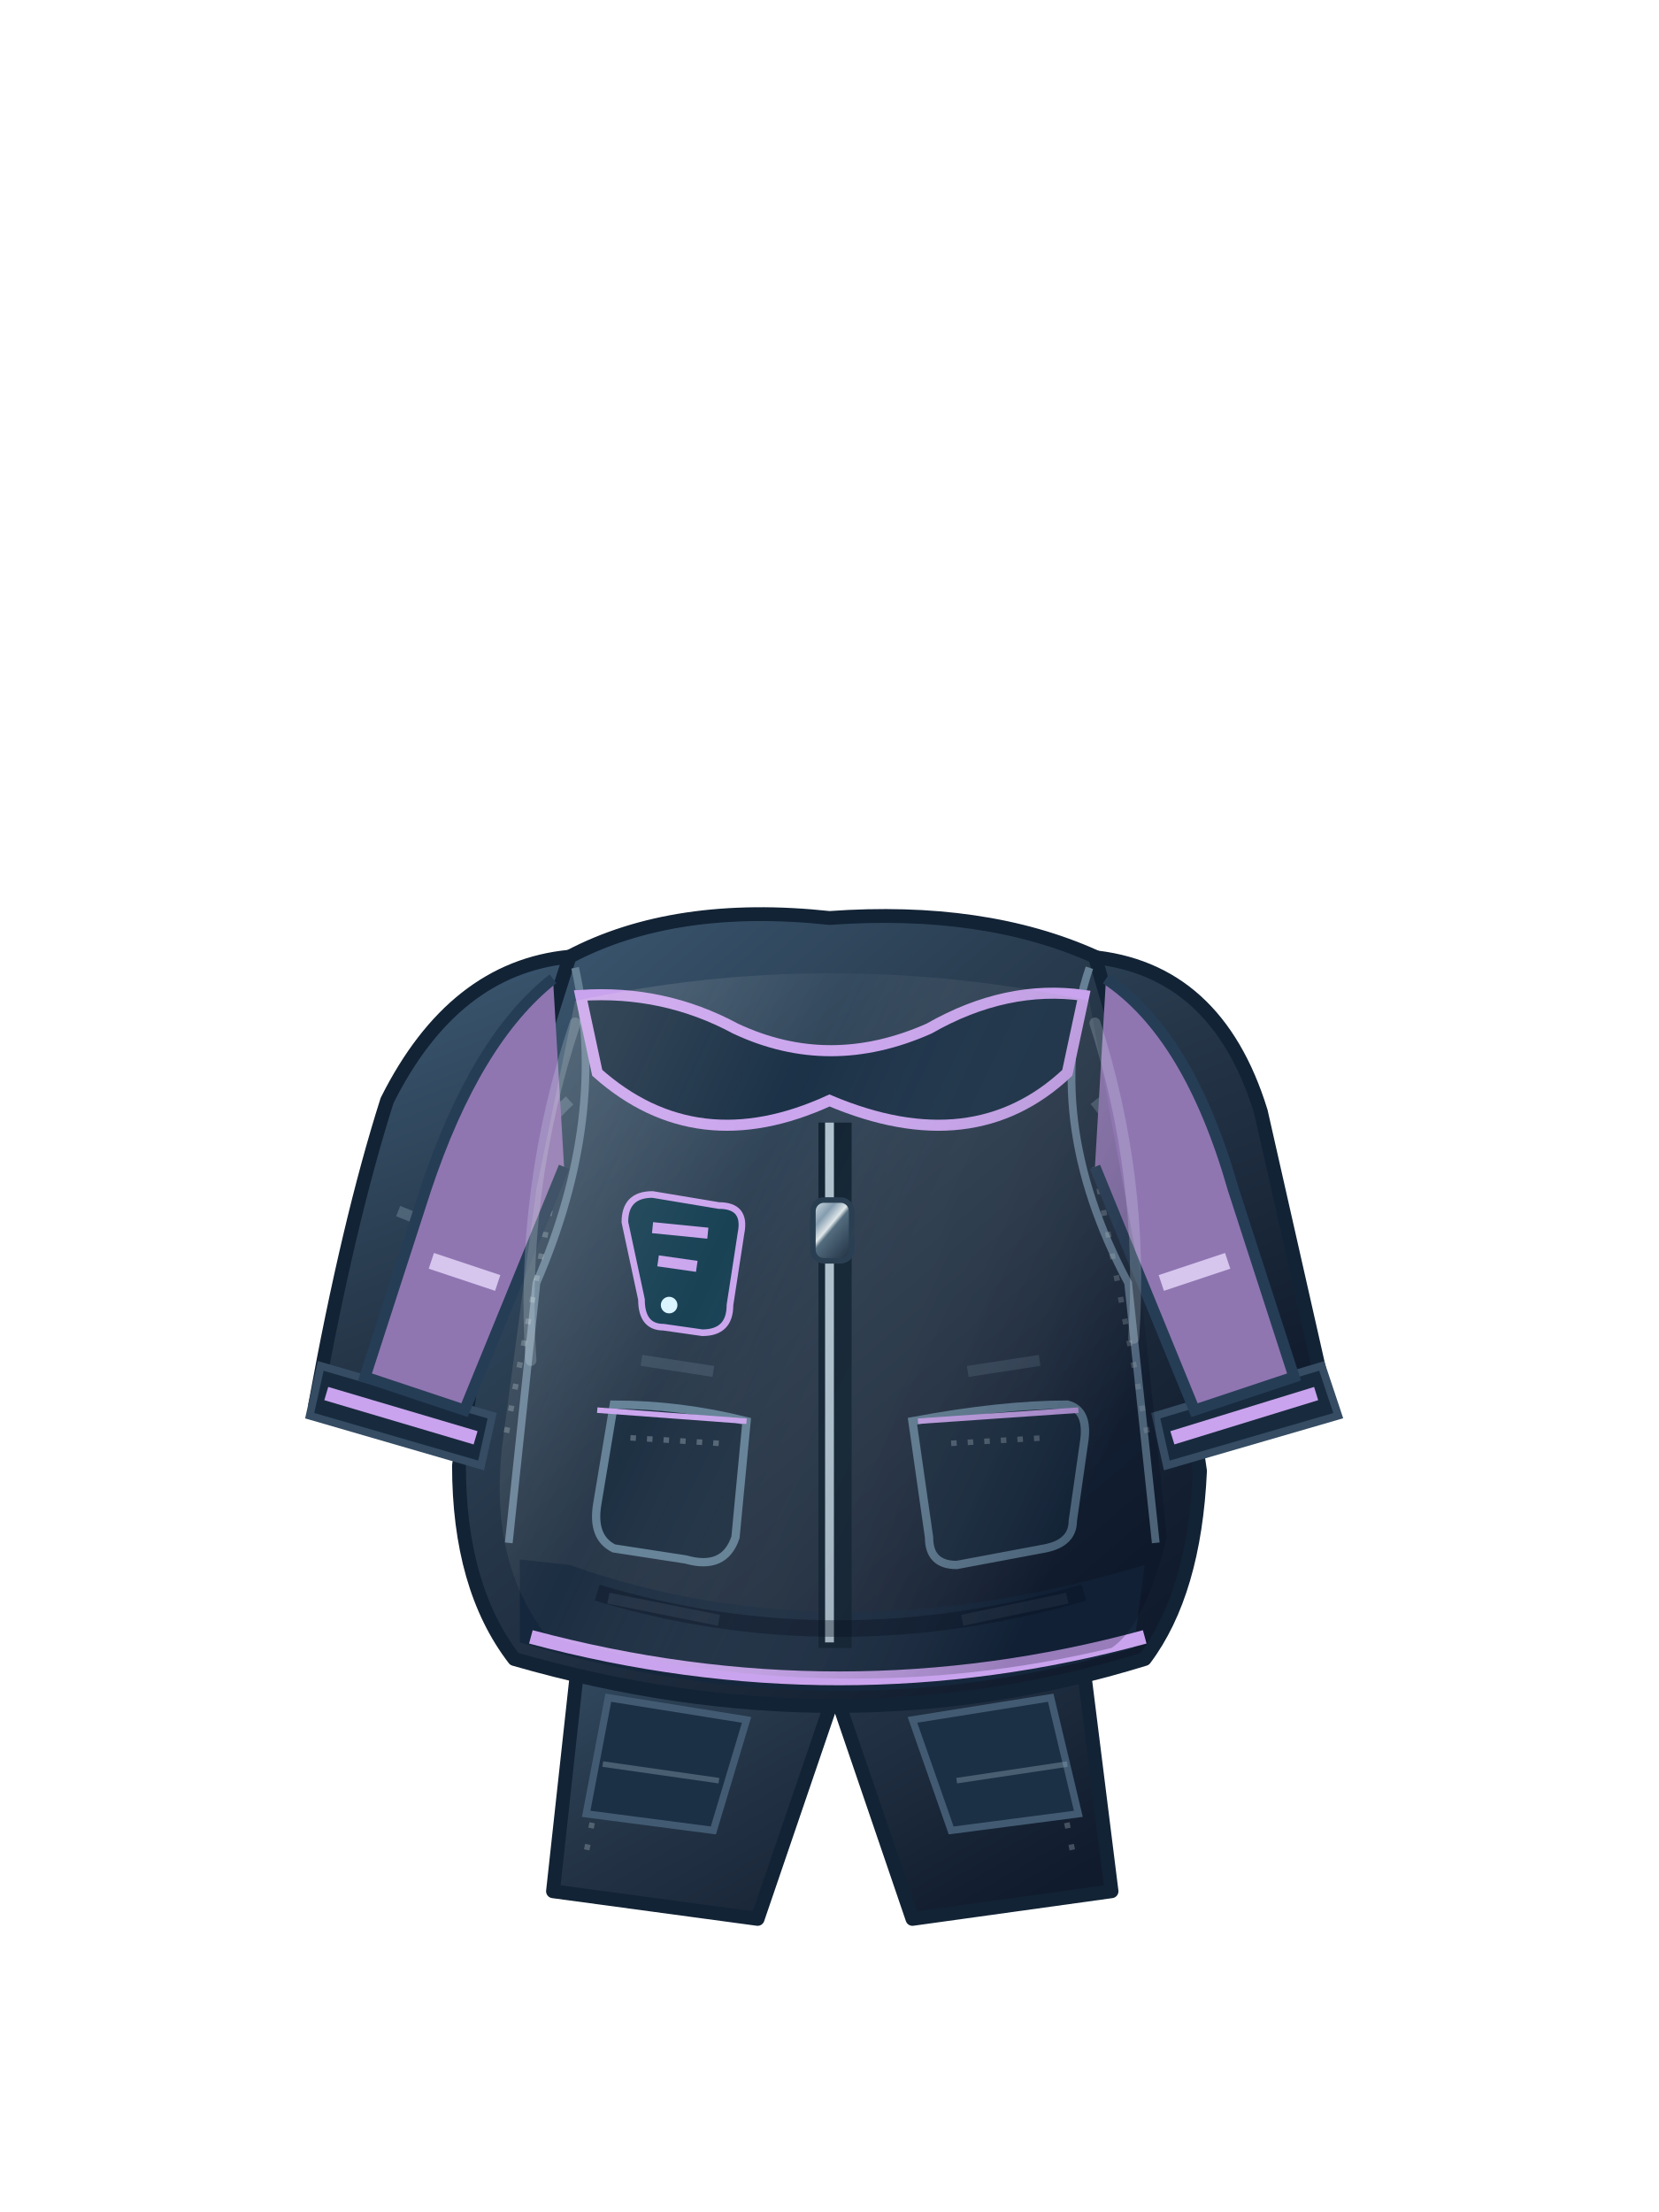
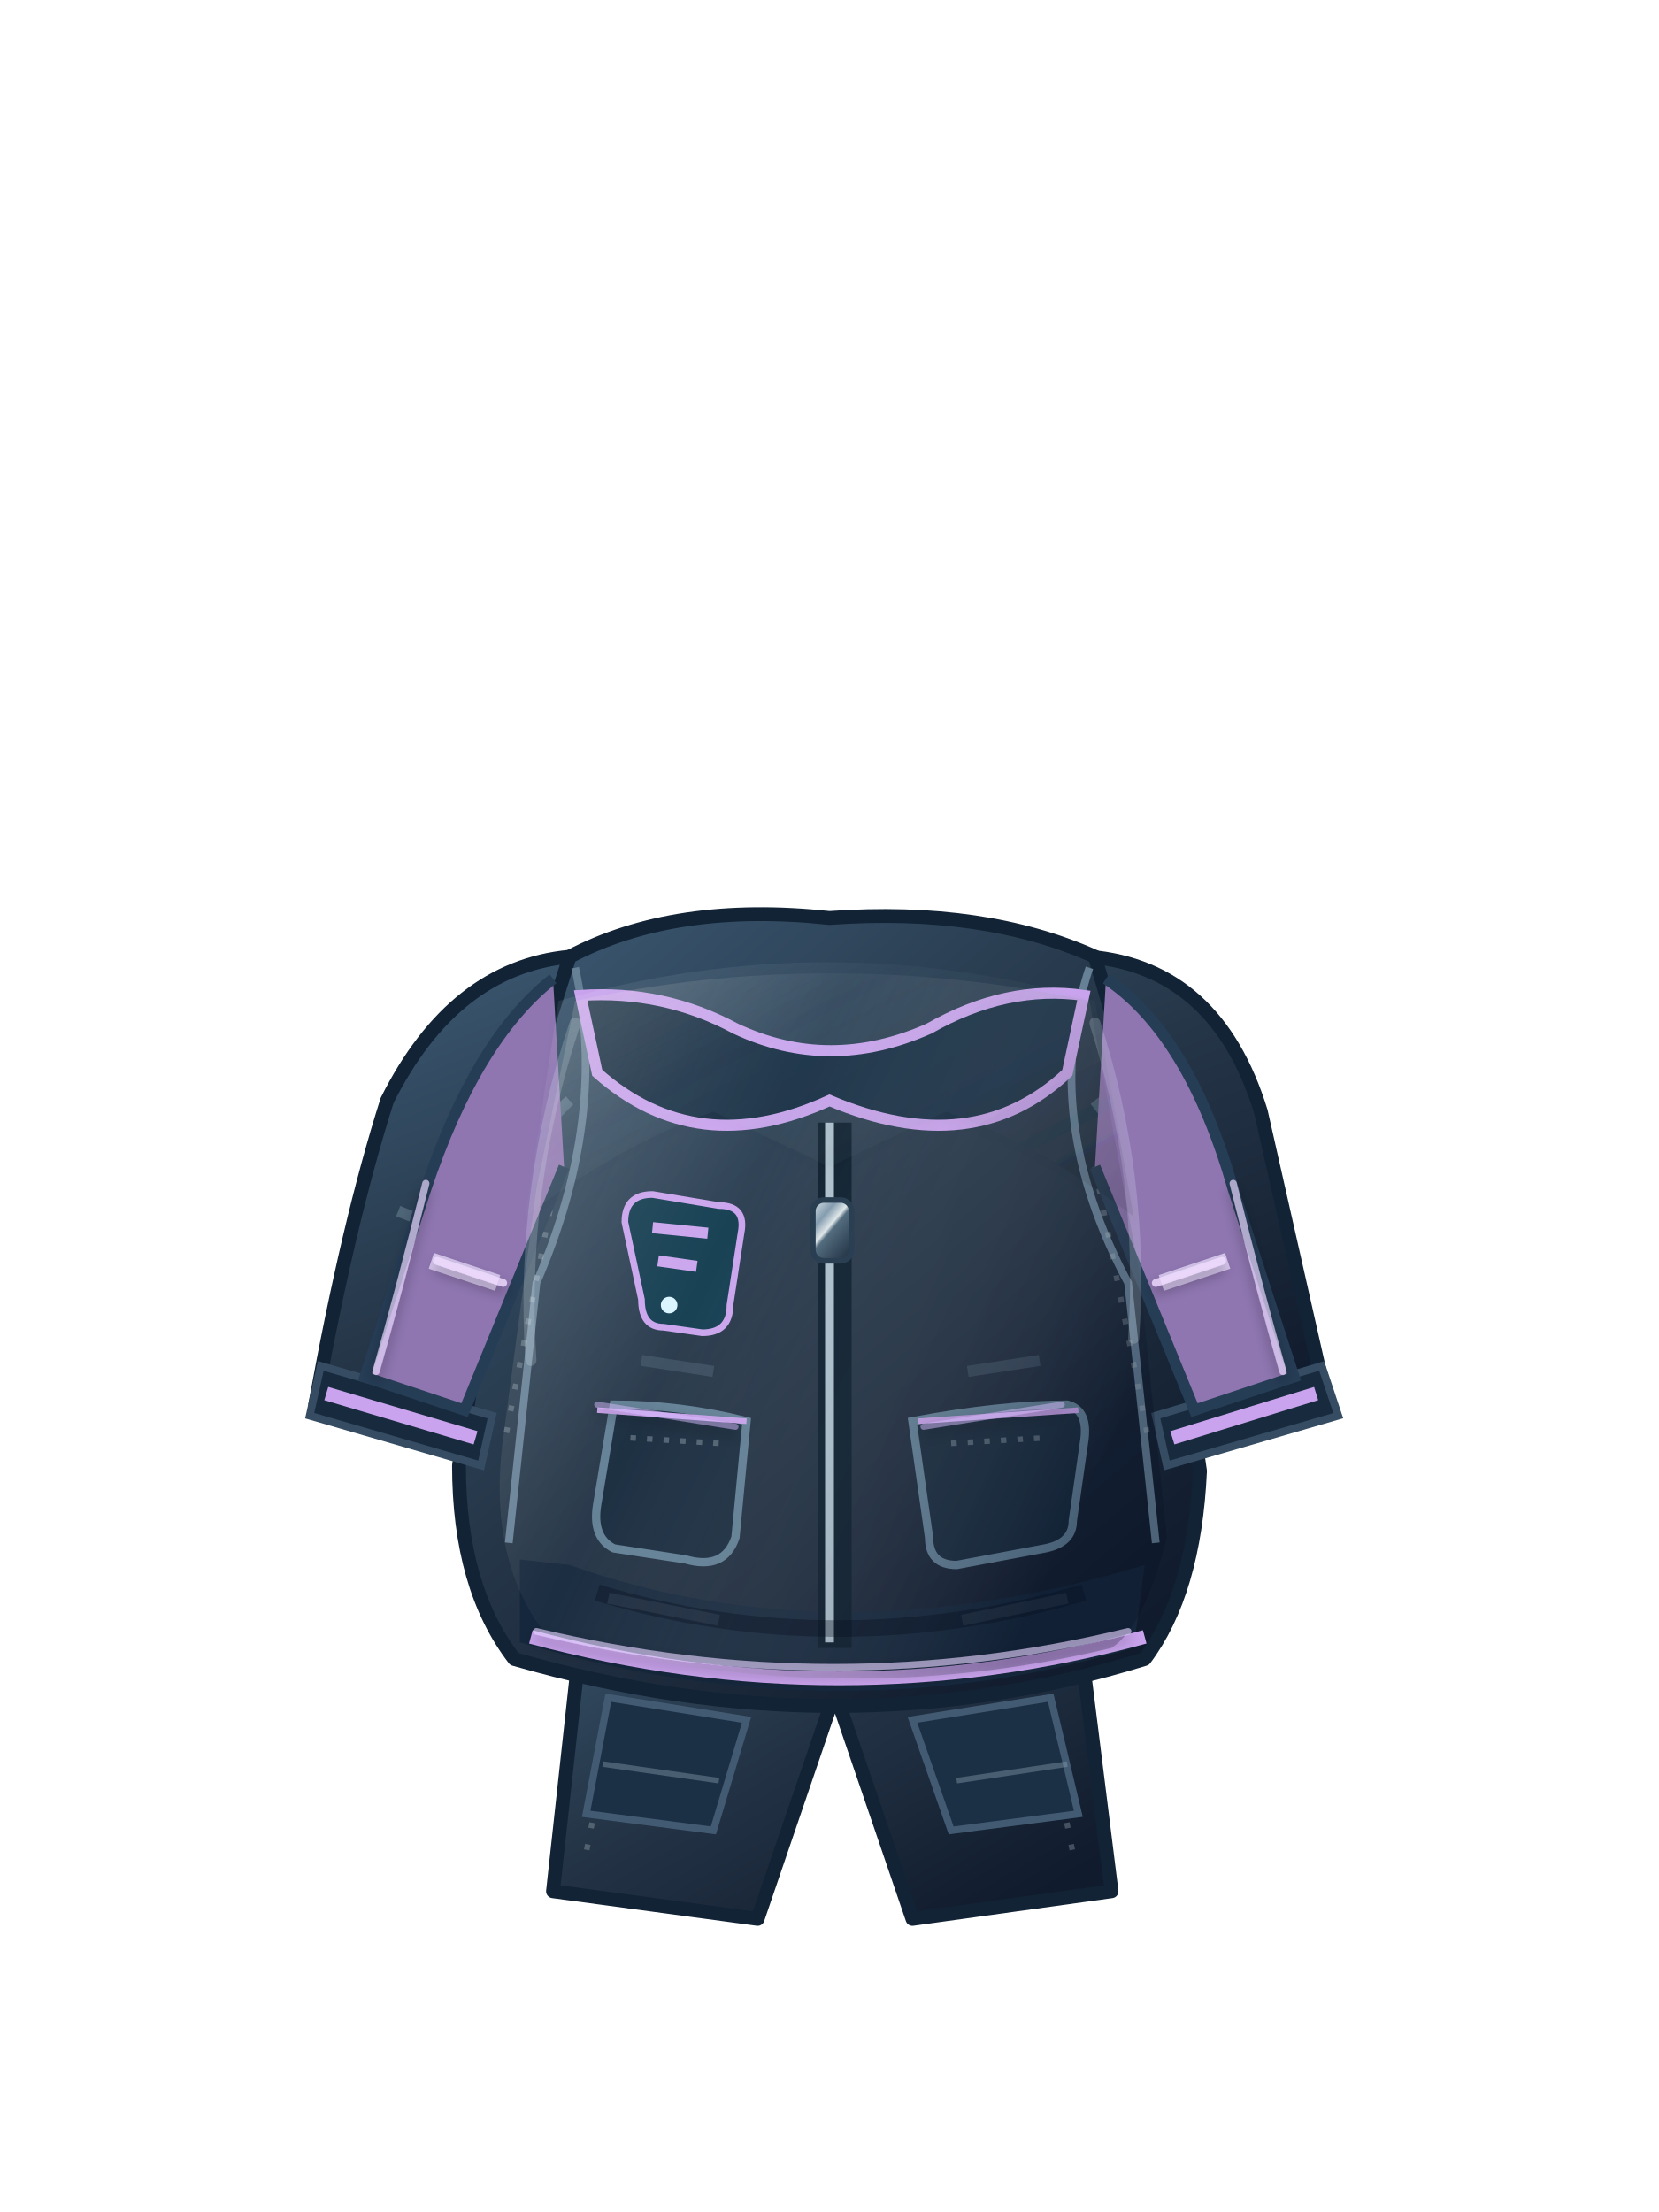
<svg xmlns="http://www.w3.org/2000/svg" viewBox="0 0 300 400">
  <defs>
    <radialGradient id="skin" cx=".32" cy=".2" r=".85">
      <stop stop-color="#eac086" />
      <stop offset=".55" stop-color="#93603e" />
      <stop offset="1" stop-color="#392b37" />
    </radialGradient>
    <linearGradient id="cloth" x2=".8" y2="1">
      <stop stop-color="#3d5b75" />
      <stop offset=".5" stop-color="#253648" />
      <stop offset="1" stop-color="#101b2d" />
    </linearGradient>
    <linearGradient id="metal" x2=".75" y2="1">
      <stop stop-color="#dce6e9" />
      <stop offset=".3" stop-color="#7e98ac" />
      <stop offset=".48" stop-color="#e1e9eb" />
      <stop offset=".55" stop-color="#496477" />
      <stop offset="1" stop-color="#192c40" />
    </linearGradient>
    <linearGradient id="trim" x2="1" y2="1">
      <stop stop-color="#edfcff" />
      <stop offset=".4" stop-color="#c9a3ed" />
      <stop offset="1" stop-color="#287c9f" />
    </linearGradient>
    <linearGradient id="leather" x2=".8" y2="1">
      <stop stop-color="#c59269" />
      <stop offset=".5" stop-color="#855339" />
      <stop offset="1" stop-color="#392722" />
    </linearGradient>
    <linearGradient id="hair" x2=".3" y2="1">
      <stop stop-color="#8f5a36" />
      <stop offset=".6" stop-color="#492b25" />
      <stop offset="1" stop-color="#241b22" />
    </linearGradient>
    <radialGradient id="lens" cx=".3" cy=".15">
      <stop stop-color="#84d9ef" />
      <stop offset=".6" stop-color="#153e64" />
      <stop offset="1" stop-color="#09182b" />
    </radialGradient>
  </defs>
  <g stroke="#122335" stroke-width="2.5" stroke-linejoin="round">
    <path d="M107 278Q150 271 193 278L201 342L165 347L151 306L137 347L100 342Z" fill="url(#cloth)" />
    <path d="M103 173Q82 175 70 199Q63 221 57 254L88 264L105 221ZM197 173Q220 175 228 201L240 254L210 264L194 221Z" fill="url(#cloth)" />
    <path d="M103 173Q122 163 150 166Q178 164 198 173L209 211L217 266Q216 288 207 300Q152 317 93 300Q83 287 83 265L91 211Z" fill="url(#cloth)" />
  </g>
  <path d="M104 175Q110 202 97 232L92 279M197 175Q188 202 204 232L209 279" fill="none" stroke="#668096" stroke-width="1.4" />
  <path d="M105 180Q120 179 133 186Q150 194 168 186Q182 178 196 180L193 194Q176 210 150 199Q126 210 108 194Z" fill="#142b41" stroke="#c9a3ed" stroke-width="2" />
  <path d="M103 199Q91 210 92 230M198 199Q210 214 208 230M72 219l15 6m131-6-12 6" fill="none" stroke="#a4bdd0" opacity=".28" stroke-width="2" />
  <path d="M103 283Q151 300 207 283L205 298Q151 314 94 297L94 282Z" fill="#15273c" />
  <path d="M96 296Q152 311 207 296" fill="none" stroke="#c9a3ed" stroke-width="2.5" />
  <path d="M151 203V298" stroke="#081a2a" stroke-width="6" />
  <path d="M150 203V297" stroke="#adc1cd" stroke-width="1.6" />
  <path d="M111 254Q123 254 135 257L133 278Q131 284 124 282L111 280Q107 278 108 272ZM165 257Q181 254 193 254Q197 255 196 261L194 275Q194 279 189 280L173 283Q168 283 168 278Z" fill="#172a3d" stroke="#607e94" stroke-width="1.5" />
  <path d="M108 255l27 2m31 0 29-2" stroke="#c9a3ed" stroke-width="1" />
  <path d="M114 260l16 1m42 0 17-1" stroke="#b7c6cf" opacity=".35" stroke-dasharray="1 2" />
  <rect x="147" y="217" width="7" height="11" rx="2" fill="url(#metal)" stroke="#1c3347" />
  <path d="M118 216L130 218Q135 218 134 223L132 236Q132 241 127 241L120 240Q116 240 116 235L113 221Q113 216 118 216Z" fill="#123c50" stroke="#c9a3ed" stroke-width="1.2" />
  <path d="M118 222l10 1m-9 5 7 1" stroke="#c9a3ed" stroke-width="2" />
  <circle cx="121" cy="236" r="1.5" fill="#d8f5ff" />
  <path d="M58 247L89 256L87 265L56 256ZM209 256L239 247L242 256L211 265Z" fill="#182b3e" stroke="#354c63" stroke-width="1.4" />
  <path d="M59 252L86 260M212 260L238 252" stroke="#c9a3ed" stroke-width="2.5" />
  <path d="M101 211L91 262M198 211L208 262M111 310L106 335M189 310L194 335" fill="none" stroke="#dce8ed" opacity=".25" stroke-dasharray="1 3" />
  <path d="M110 307L135 311L129 331L106 328ZM165 311L190 307L195 328L172 331Z" fill="#1c3045" stroke="#425b72" stroke-width="1.3" />
  <path d="M109 319l21 3m43 0 20-3" stroke="#8ca4b5" opacity=".4" />
  <path d="M116 246l13 2m46 0 13-2M110 289l20 4m44 0 19-4" stroke="#7a94a8" opacity=".22" stroke-width="2" />
  <path d="M100 177Q86 188 77 215L66 249L84 255L102 211M200 177Q215 187 223 215L234 249L216 255L198 211" fill="#8f76b1" stroke="#263d56" stroke-width="2" />
  <path d="M78 228l12 4m120 0 12-4" stroke="#d6c6ed" stroke-width="3" />
  <defs>
    <linearGradient id="wardrobe-satin" x1="0" y1="0" x2="1" y2=".5">
      <stop stop-color="#fff2dd" stop-opacity=".19" />
      <stop offset=".42" stop-color="#fff" stop-opacity=".03" />
      <stop offset="1" stop-color="#050c20" stop-opacity=".25" />
    </linearGradient>
    <linearGradient id="wardrobe-fold">
      <stop stop-color="#fff0e1" stop-opacity=".3" />
      <stop offset=".4" stop-color="#fff" stop-opacity="0" />
      <stop offset="1" stop-color="#080c26" stop-opacity=".3" />
    </linearGradient>
  </defs>
  <g id="wardrobe-finish">
    <path d="M104 181Q150 171 197 181L206 230L211 278Q207 294 201 298Q151 310 99 296Q88 282 91 260L97 215Z" fill="url(#wardrobe-satin)" />
    <path d="M104 185Q94 215 96 246M198 185Q207 213 205 242" fill="none" stroke="#e9f5fa" stroke-opacity=".2" stroke-width="2" stroke-linecap="round" />
    <path d="M108 288Q151 301 196 288" fill="none" stroke="#050b19" stroke-opacity=".32" stroke-width="3" />
  </g>
+   <defs>
+     <linearGradient id="outfit-polish-sheen" x1="0" y1="0" x2="1" y2=".8">
+       <stop stop-color="#ffffff" stop-opacity=".32" />
+       <stop offset=".38" stop-color="#dffaff" stop-opacity=".08" />
+       <stop offset="1" stop-color="#07101f" stop-opacity=".22" />
+     </linearGradient>
+     <filter id="outfit-polish-shadow" x="-20%" y="-20%" width="140%" height="150%">
+       <feDropShadow dx="0" dy="1.2" stdDeviation="1.2" flood-color="#020817" flood-opacity=".45" />
+     </filter>
+   </defs>
+   <g id="outfit-polish" filter="url(#outfit-polish-shadow)" fill="none" stroke-linecap="round" stroke-linejoin="round">
+     <path d="M101 181Q150 167 198 181L205 220Q188 207 171 201L150 211L129 201Q112 207 95 220Z" fill="url(#outfit-polish-sheen)" opacity=".32" />
+     <path d="M77 214Q72 234 68 248M223 214Q228 234 232 248" stroke="#ead9ff" stroke-opacity=".68" stroke-width="1.3" />
+     <path d="M79 228L91 232M209 232L221 228" stroke="#f1ddff" stroke-opacity=".8" stroke-width="1.4" />
+     <path d="M108 254L133 258M167 258L192 254" stroke="#d7bbff" stroke-opacity=".48" stroke-width="1.1" />
+     <path d="M97 295Q151 308 204 295" stroke="#e4d3ff" stroke-opacity=".62" stroke-width="1.2" />
+   </g>
</svg>
